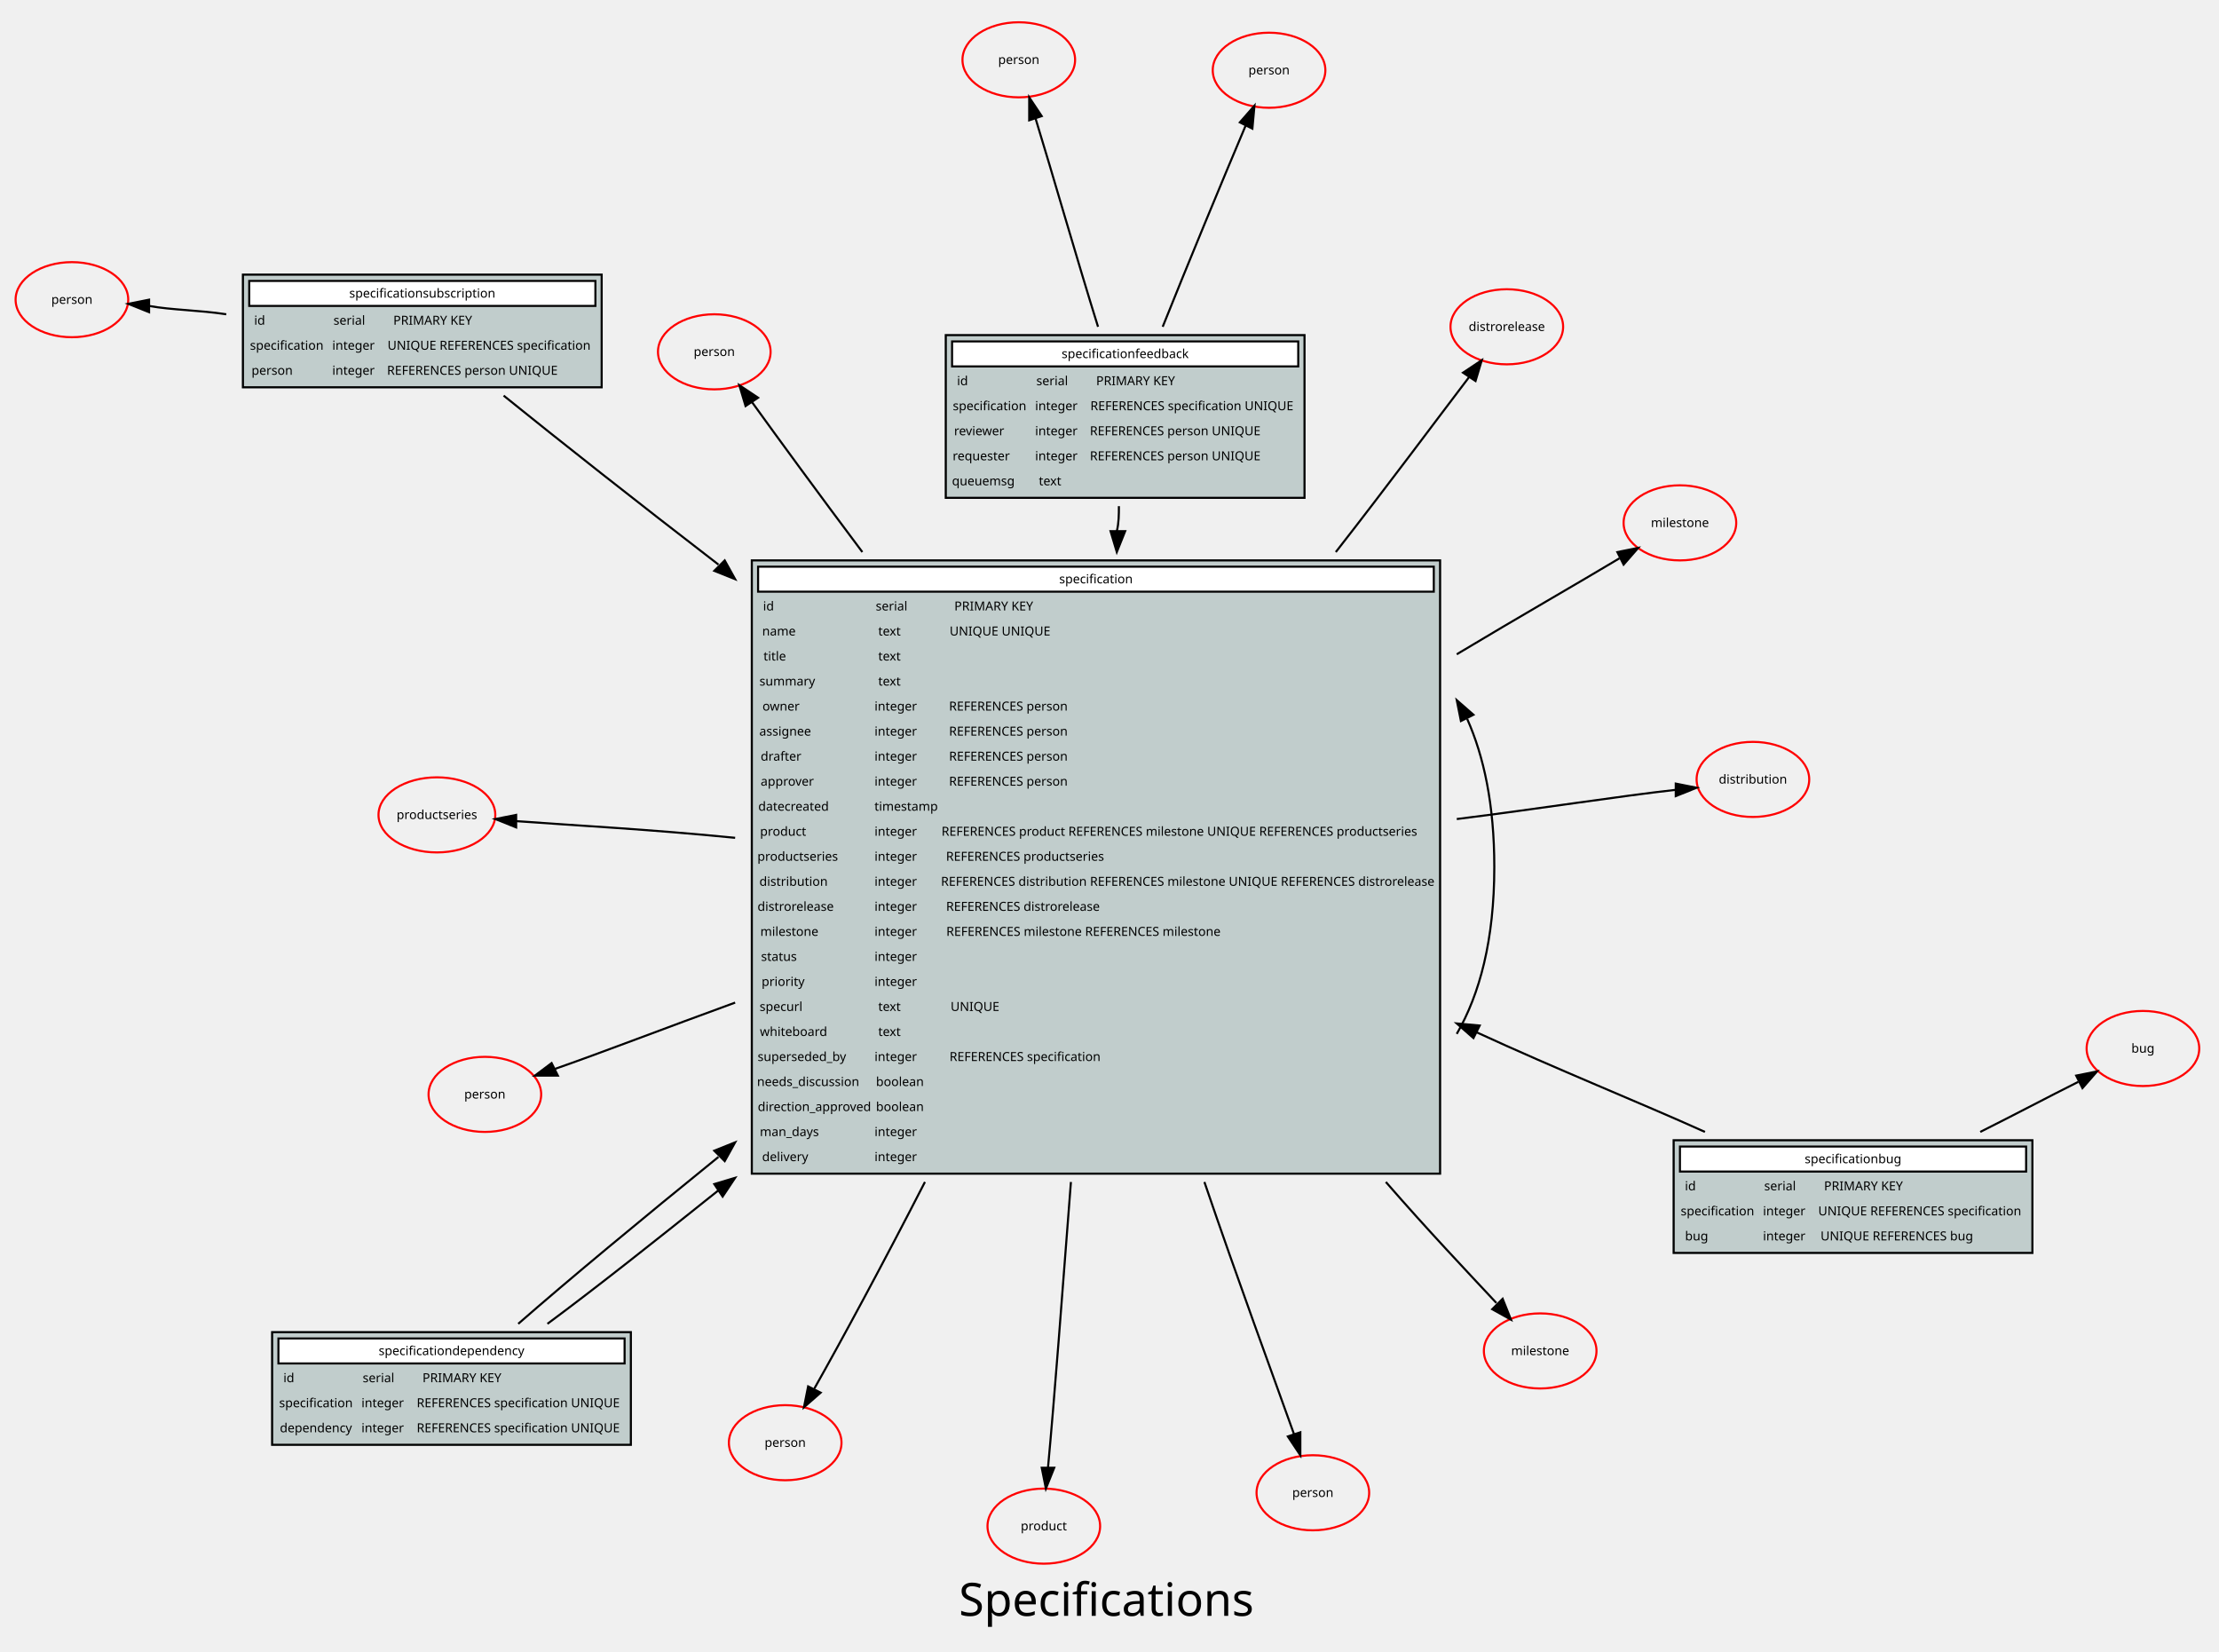
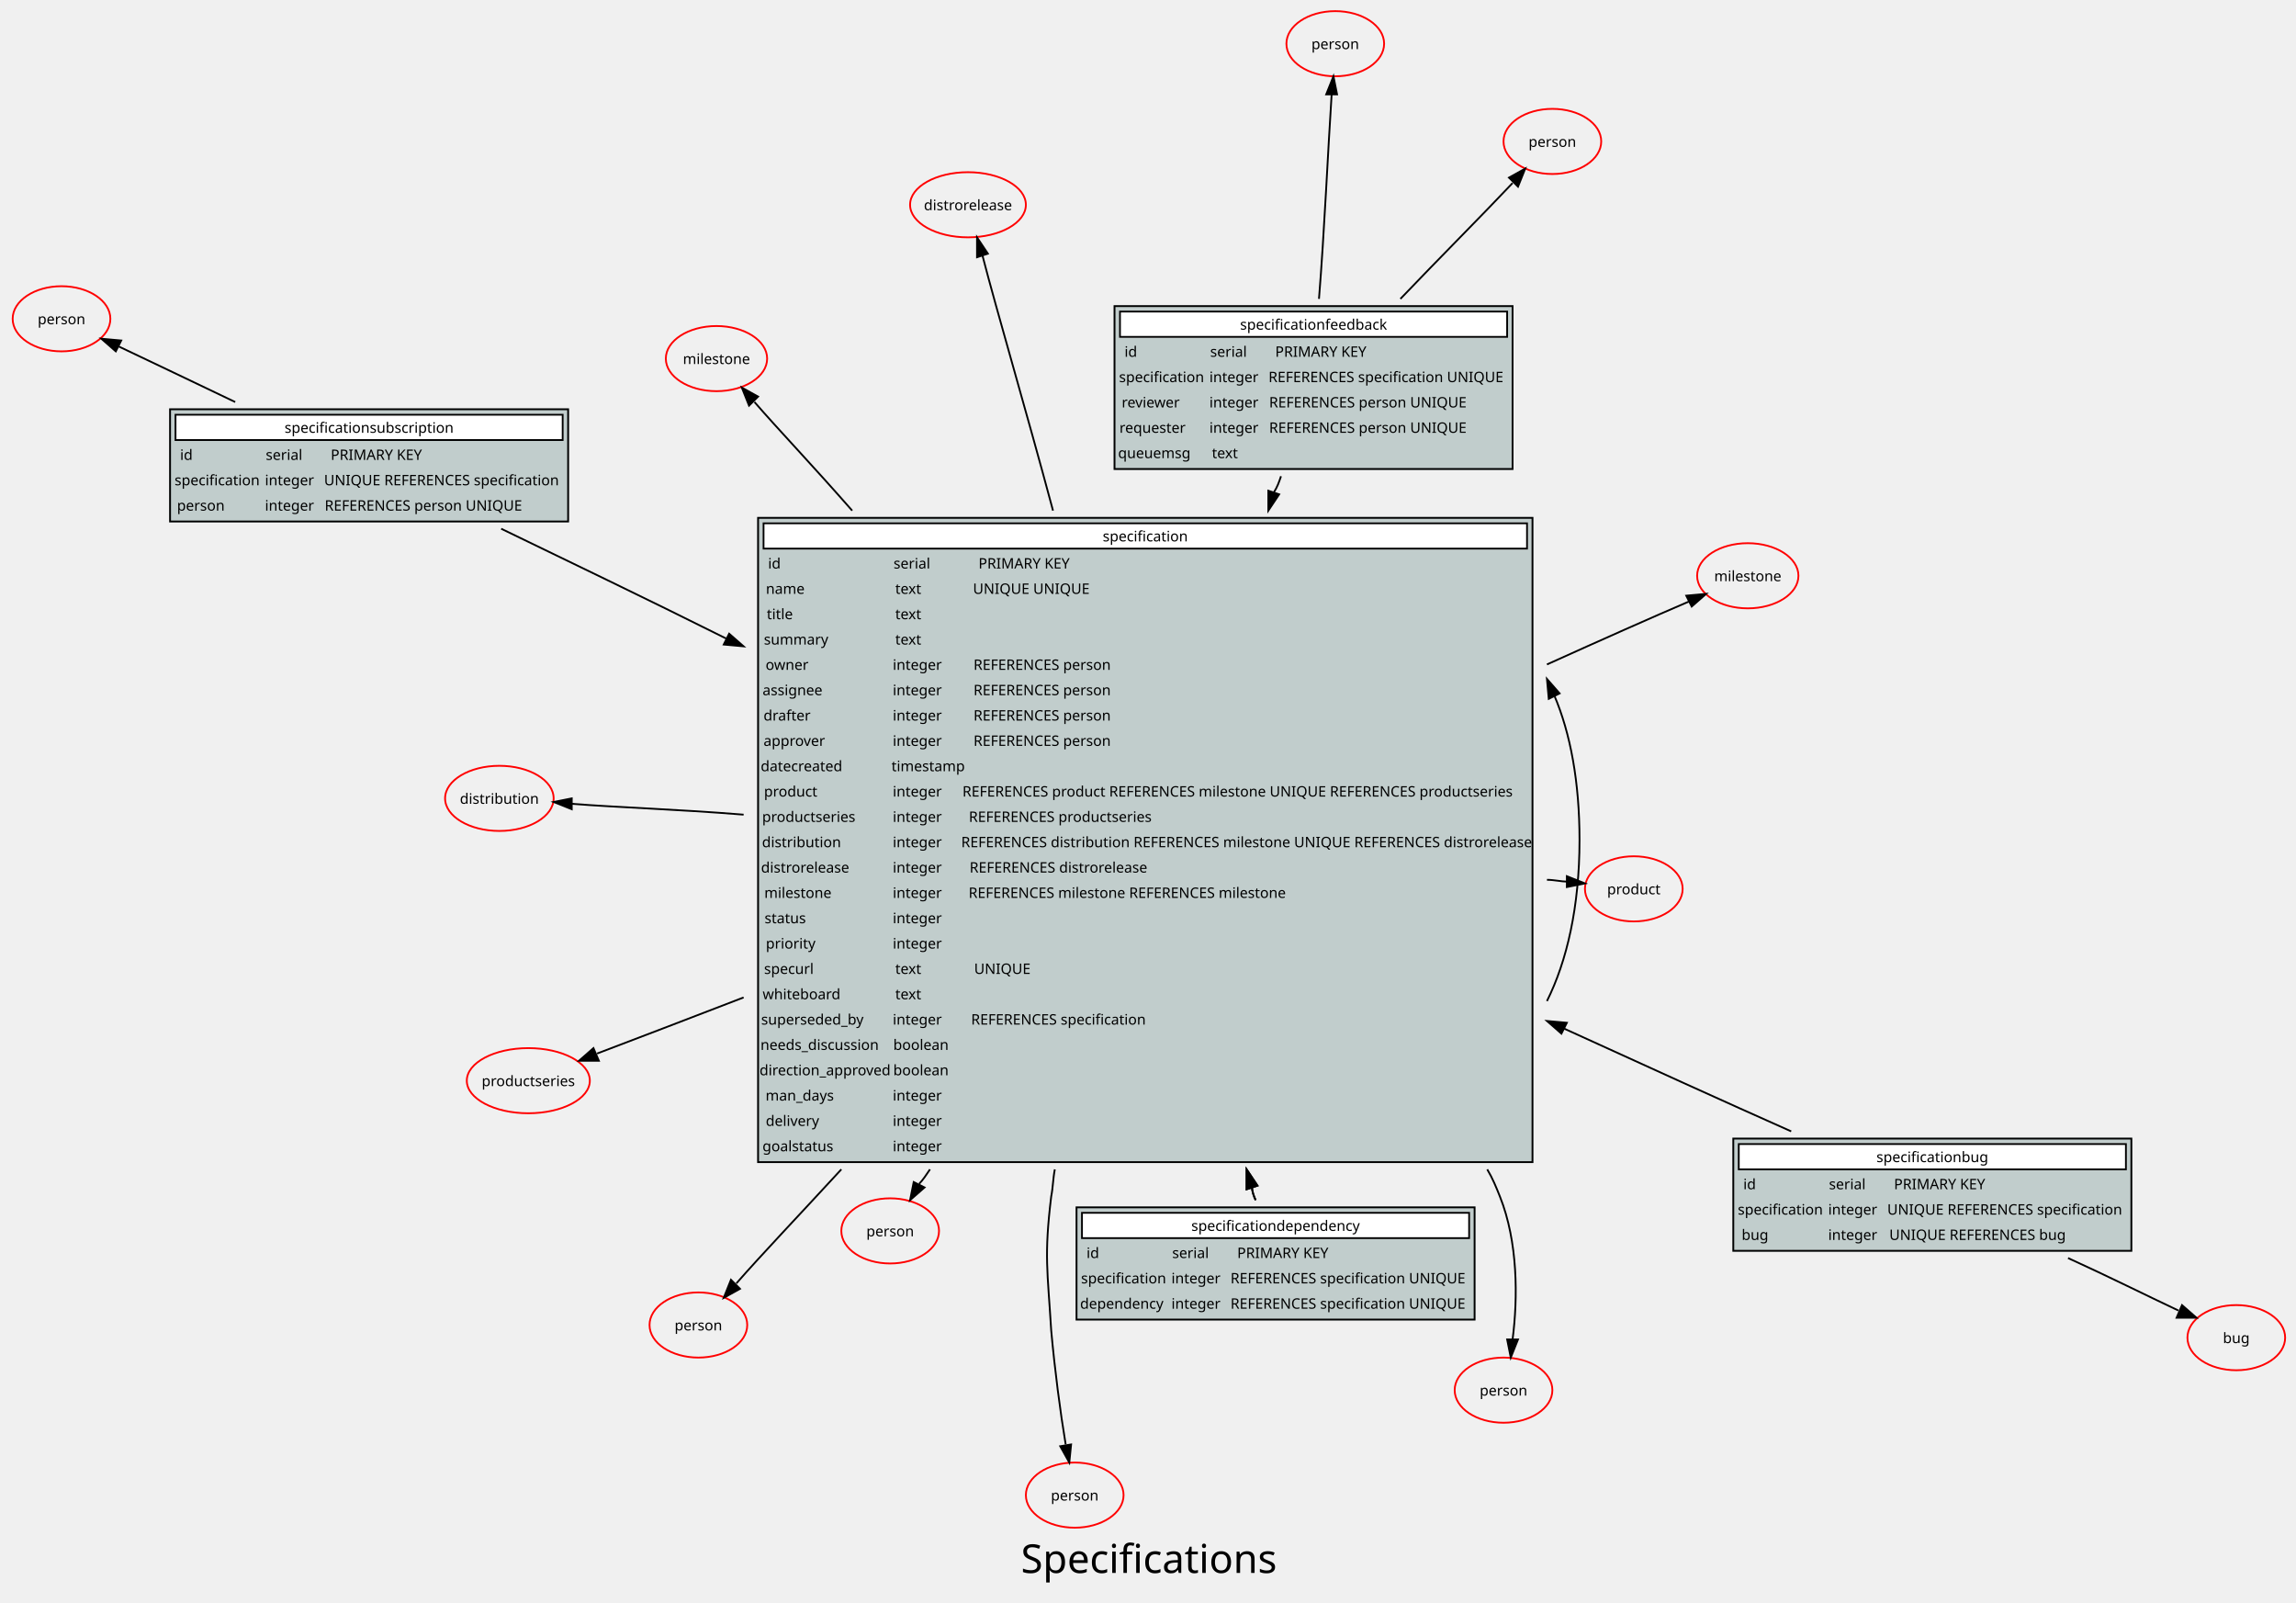
- <svg xmlns="http://www.w3.org/2000/svg" width="719px" height="535px" viewBox="-1 -1 718 534">
-   <g id="graph0" class="graph" transform="scale(0.674839)" style="font-family:Times-Roman;font-size:14.00;">
-     <text text-anchor="middle" style="font-size:22.00;" x="529" y="773">Specifications</text>
+ <svg xmlns="http://www.w3.org/2000/svg" width="1270px" height="886px" viewBox="-1 -1 1269 885">
+   <g id="graph0" class="graph" style="font-family:Times-Roman;font-size:14.00;">
+     <text text-anchor="middle" style="font-size:22.00;" x="634" y="868">Specifications</text>
    <g id="node1" class="node">
-       <polygon style="fill:#c1cdcc;stroke:#c1cdcc;" points="359,561 359,267 689,267 689,561 359,561" />
-       <polygon style="fill:white;stroke:white;" points="362,282 362,270 686,270 686,282 362,282" />
-       <text text-anchor="middle" style="font-size:6.00;" x="524" y="278">specification</text>
-       <polygon style="fill:none;stroke:black;" points="362,282 362,270 686,270 686,282 362,282" />
-       <text text-anchor="middle" style="font-size:6.00;" x="367" y="291">id</text>
-       <text text-anchor="middle" style="font-size:6.00;" x="426" y="291">serial</text>
-       <text text-anchor="middle" style="font-size:6.00;" x="475" y="291"> PRIMARY KEY </text>
-       <text text-anchor="middle" style="font-size:6.00;" x="372" y="303">name</text>
-       <text text-anchor="middle" style="font-size:6.00;" x="425" y="303">text</text>
-       <text text-anchor="middle" style="font-size:6.00;" x="478" y="303"> UNIQUE UNIQUE </text>
-       <text text-anchor="middle" style="font-size:6.00;" x="370" y="315">title</text>
-       <text text-anchor="middle" style="font-size:6.00;" x="425" y="315">text</text>
-       <text text-anchor="middle" style="font-size:6.00;" x="376" y="327">summary</text>
-       <text text-anchor="middle" style="font-size:6.00;" x="425" y="327">text</text>
-       <text text-anchor="middle" style="font-size:6.00;" x="373" y="339">owner</text>
-       <text text-anchor="middle" style="font-size:6.00;" x="428" y="339">integer</text>
-       <text text-anchor="middle" style="font-size:6.00;" x="482" y="339"> REFERENCES person </text>
-       <text text-anchor="middle" style="font-size:6.00;" x="375" y="351">assignee</text>
-       <text text-anchor="middle" style="font-size:6.00;" x="428" y="351">integer</text>
-       <text text-anchor="middle" style="font-size:6.00;" x="482" y="351"> REFERENCES person </text>
-       <text text-anchor="middle" style="font-size:6.00;" x="373" y="363">drafter</text>
-       <text text-anchor="middle" style="font-size:6.00;" x="428" y="363">integer</text>
-       <text text-anchor="middle" style="font-size:6.00;" x="482" y="363"> REFERENCES person </text>
-       <text text-anchor="middle" style="font-size:6.00;" x="376" y="375">approver</text>
-       <text text-anchor="middle" style="font-size:6.00;" x="428" y="375">integer</text>
-       <text text-anchor="middle" style="font-size:6.00;" x="482" y="375"> REFERENCES person </text>
-       <text text-anchor="middle" style="font-size:6.00;" x="379" y="387">datecreated</text>
-       <text text-anchor="middle" style="font-size:6.00;" x="433" y="387">timestamp</text>
-       <text text-anchor="middle" style="font-size:6.00;" x="374" y="399">product</text>
-       <text text-anchor="middle" style="font-size:6.00;" x="428" y="399">integer</text>
-       <text text-anchor="middle" style="font-size:6.00;" x="564" y="399"> REFERENCES product REFERENCES milestone UNIQUE REFERENCES productseries </text>
-       <text text-anchor="middle" style="font-size:6.00;" x="381" y="411">productseries</text>
-       <text text-anchor="middle" style="font-size:6.00;" x="428" y="411">integer</text>
-       <text text-anchor="middle" style="font-size:6.00;" x="490" y="411"> REFERENCES productseries </text>
-       <text text-anchor="middle" style="font-size:6.00;" x="379" y="423">distribution</text>
-       <text text-anchor="middle" style="font-size:6.00;" x="428" y="423">integer</text>
-       <text text-anchor="middle" style="font-size:6.00;" x="568" y="423"> REFERENCES distribution REFERENCES milestone UNIQUE REFERENCES distrorelease </text>
-       <text text-anchor="middle" style="font-size:6.00;" x="380" y="435">distrorelease</text>
-       <text text-anchor="middle" style="font-size:6.00;" x="428" y="435">integer</text>
-       <text text-anchor="middle" style="font-size:6.00;" x="489" y="435"> REFERENCES distrorelease </text>
-       <text text-anchor="middle" style="font-size:6.00;" x="377" y="447">milestone</text>
-       <text text-anchor="middle" style="font-size:6.00;" x="428" y="447">integer</text>
-       <text text-anchor="middle" style="font-size:6.00;" x="518" y="447"> REFERENCES milestone REFERENCES milestone </text>
-       <text text-anchor="middle" style="font-size:6.00;" x="372" y="459">status</text>
-       <text text-anchor="middle" style="font-size:6.00;" x="428" y="459">integer</text>
-       <text text-anchor="middle" style="font-size:6.00;" x="374" y="471">priority</text>
-       <text text-anchor="middle" style="font-size:6.00;" x="428" y="471">integer</text>
-       <text text-anchor="middle" style="font-size:6.00;" x="373" y="483">specurl</text>
-       <text text-anchor="middle" style="font-size:6.00;" x="425" y="483">text</text>
-       <text text-anchor="middle" style="font-size:6.00;" x="466" y="483"> UNIQUE </text>
-       <text text-anchor="middle" style="font-size:6.00;" x="379" y="495">whiteboard</text>
-       <text text-anchor="middle" style="font-size:6.00;" x="425" y="495">text</text>
-       <text text-anchor="middle" style="font-size:6.00;" x="383" y="507">superseded_by</text>
-       <text text-anchor="middle" style="font-size:6.00;" x="428" y="507">integer</text>
-       <text text-anchor="middle" style="font-size:6.00;" x="490" y="507"> REFERENCES specification </text>
-       <text text-anchor="middle" style="font-size:6.00;" x="386" y="519">needs_discussion</text>
-       <text text-anchor="middle" style="font-size:6.00;" x="430" y="519">boolean</text>
-       <text text-anchor="middle" style="font-size:6.00;" x="389" y="531">direction_approved</text>
-       <text text-anchor="middle" style="font-size:6.00;" x="430" y="531">boolean</text>
-       <text text-anchor="middle" style="font-size:6.00;" x="377" y="543">man_days</text>
-       <text text-anchor="middle" style="font-size:6.00;" x="428" y="543">integer</text>
-       <text text-anchor="middle" style="font-size:6.00;" x="375" y="555">delivery</text>
-       <text text-anchor="middle" style="font-size:6.00;" x="428" y="555">integer</text>
-       <polygon style="fill:none;stroke:black;" points="359,561 359,267 689,267 689,561 359,561" />
+       <polygon style="fill:#c1cdcc;stroke:#c1cdcc;" points="418,641 418,285 846,285 846,641 418,641" />
+       <polygon style="fill:white;stroke:white;" points="421,302 421,288 843,288 843,302 421,302" />
+       <text text-anchor="middle" style="font-size:8.00;" x="632" y="298">specification</text>
+       <polygon style="fill:none;stroke:black;" points="421,302 421,288 843,288 843,302 421,302" />
+       <text text-anchor="middle" style="font-size:8.00;" x="427" y="313">id</text>
+       <text text-anchor="middle" style="font-size:8.00;" x="503" y="313">serial</text>
+       <text text-anchor="middle" style="font-size:8.00;" x="565" y="313"> PRIMARY KEY </text>
+       <text text-anchor="middle" style="font-size:8.00;" x="433" y="327">name</text>
+       <text text-anchor="middle" style="font-size:8.00;" x="501" y="327">text</text>
+       <text text-anchor="middle" style="font-size:8.00;" x="569" y="327"> UNIQUE UNIQUE </text>
+       <text text-anchor="middle" style="font-size:8.00;" x="430" y="341">title</text>
+       <text text-anchor="middle" style="font-size:8.00;" x="501" y="341">text</text>
+       <text text-anchor="middle" style="font-size:8.00;" x="439" y="355">summary</text>
+       <text text-anchor="middle" style="font-size:8.00;" x="501" y="355">text</text>
+       <text text-anchor="middle" style="font-size:8.00;" x="434" y="369">owner</text>
+       <text text-anchor="middle" style="font-size:8.00;" x="506" y="369">integer</text>
+       <text text-anchor="middle" style="font-size:8.00;" x="575" y="369"> REFERENCES person </text>
+       <text text-anchor="middle" style="font-size:8.00;" x="437" y="383">assignee</text>
+       <text text-anchor="middle" style="font-size:8.00;" x="506" y="383">integer</text>
+       <text text-anchor="middle" style="font-size:8.00;" x="575" y="383"> REFERENCES person </text>
+       <text text-anchor="middle" style="font-size:8.00;" x="434" y="397">drafter</text>
+       <text text-anchor="middle" style="font-size:8.00;" x="506" y="397">integer</text>
+       <text text-anchor="middle" style="font-size:8.00;" x="575" y="397"> REFERENCES person </text>
+       <text text-anchor="middle" style="font-size:8.00;" x="438" y="411">approver</text>
+       <text text-anchor="middle" style="font-size:8.00;" x="506" y="411">integer</text>
+       <text text-anchor="middle" style="font-size:8.00;" x="575" y="411"> REFERENCES person </text>
+       <text text-anchor="middle" style="font-size:8.00;" x="442" y="425">datecreated</text>
+       <text text-anchor="middle" style="font-size:8.00;" x="512" y="425">timestamp</text>
+       <text text-anchor="middle" style="font-size:8.00;" x="436" y="439">product</text>
+       <text text-anchor="middle" style="font-size:8.00;" x="506" y="439">integer</text>
+       <text text-anchor="middle" style="font-size:8.00;" x="683" y="439"> REFERENCES product REFERENCES milestone UNIQUE REFERENCES productseries </text>
+       <text text-anchor="middle" style="font-size:8.00;" x="446" y="453">productseries</text>
+       <text text-anchor="middle" style="font-size:8.00;" x="506" y="453">integer</text>
+       <text text-anchor="middle" style="font-size:8.00;" x="585" y="453"> REFERENCES productseries </text>
+       <text text-anchor="middle" style="font-size:8.00;" x="442" y="467">distribution</text>
+       <text text-anchor="middle" style="font-size:8.00;" x="506" y="467">integer</text>
+       <text text-anchor="middle" style="font-size:8.00;" x="688" y="467"> REFERENCES distribution REFERENCES milestone UNIQUE REFERENCES distrorelease </text>
+       <text text-anchor="middle" style="font-size:8.00;" x="444" y="481">distrorelease</text>
+       <text text-anchor="middle" style="font-size:8.00;" x="506" y="481">integer</text>
+       <text text-anchor="middle" style="font-size:8.00;" x="584" y="481"> REFERENCES distrorelease </text>
+       <text text-anchor="middle" style="font-size:8.00;" x="440" y="495">milestone</text>
+       <text text-anchor="middle" style="font-size:8.00;" x="506" y="495">integer</text>
+       <text text-anchor="middle" style="font-size:8.00;" x="622" y="495"> REFERENCES milestone REFERENCES milestone </text>
+       <text text-anchor="middle" style="font-size:8.00;" x="433" y="509">status</text>
+       <text text-anchor="middle" style="font-size:8.00;" x="506" y="509">integer</text>
+       <text text-anchor="middle" style="font-size:8.00;" x="436" y="523">priority</text>
+       <text text-anchor="middle" style="font-size:8.00;" x="506" y="523">integer</text>
+       <text text-anchor="middle" style="font-size:8.00;" x="435" y="537">specurl</text>
+       <text text-anchor="middle" style="font-size:8.00;" x="501" y="537">text</text>
+       <text text-anchor="middle" style="font-size:8.00;" x="553" y="537"> UNIQUE </text>
+       <text text-anchor="middle" style="font-size:8.00;" x="442" y="551">whiteboard</text>
+       <text text-anchor="middle" style="font-size:8.00;" x="501" y="551">text</text>
+       <text text-anchor="middle" style="font-size:8.00;" x="448" y="565">superseded_by</text>
+       <text text-anchor="middle" style="font-size:8.00;" x="506" y="565">integer</text>
+       <text text-anchor="middle" style="font-size:8.00;" x="584" y="565"> REFERENCES specification </text>
+       <text text-anchor="middle" style="font-size:8.00;" x="452" y="579">needs_discussion</text>
+       <text text-anchor="middle" style="font-size:8.00;" x="508" y="579">boolean</text>
+       <text text-anchor="middle" style="font-size:8.00;" x="455" y="593">direction_approved</text>
+       <text text-anchor="middle" style="font-size:8.00;" x="508" y="593">boolean</text>
+       <text text-anchor="middle" style="font-size:8.00;" x="441" y="607">man_days</text>
+       <text text-anchor="middle" style="font-size:8.00;" x="506" y="607">integer</text>
+       <text text-anchor="middle" style="font-size:8.00;" x="437" y="621">delivery</text>
+       <text text-anchor="middle" style="font-size:8.00;" x="506" y="621">integer</text>
+       <text text-anchor="middle" style="font-size:8.00;" x="440" y="635">goalstatus</text>
+       <text text-anchor="middle" style="font-size:8.00;" x="506" y="635">integer</text>
+       <polygon style="fill:none;stroke:black;" points="418,641 418,285 846,285 846,641 418,641" />
    </g>
    <g id="edge22" class="edge">
-       <path style="fill:none;stroke:black;" d="M697,494C708,475 715,449 715,414 715,384 710,361 702,343" />
-       <polygon style="fill:black;stroke:black;" points="699,344 697,334 705,341 699,344" />
+       <path style="fill:none;stroke:black;" d="M854,552C865,530 872,500 872,463 872,431 867,404 858,383" />
+       <polygon style="fill:black;stroke:black;" points="855,385 854,374 861,382 855,385" />
    </g>
    <g id="node6" class="node">
-       <ellipse cx="341" cy="167" rx="27" ry="18" style="fill:none;stroke:red;" />
-       <text text-anchor="middle" style="font-size:6.00;" x="341" y="169">person</text>
+       <ellipse cx="491" cy="679" rx="27" ry="18" style="fill:none;stroke:red;" />
+       <text text-anchor="middle" style="font-size:8.00;" x="491" y="682">person</text>
    </g>
    <g id="edge2" class="edge">
-       <path style="fill:none;stroke:black;" d="M412,263C391,235 372,209 359,191" />
-       <polygon style="fill:black;stroke:black;" points="356,193 353,183 362,189 356,193" />
+       <path style="fill:none;stroke:black;" d="M513,645C511,648 509,651 507,653" />
+       <polygon style="fill:black;stroke:black;" points="510,655 502,662 504,652 510,655" />
    </g>
    <g id="node8" class="node">
-       <ellipse cx="231" cy="523" rx="27" ry="18" style="fill:none;stroke:red;" />
-       <text text-anchor="middle" style="font-size:6.00;" x="231" y="525">person</text>
+       <ellipse cx="385" cy="731" rx="27" ry="18" style="fill:none;stroke:red;" />
+       <text text-anchor="middle" style="font-size:8.00;" x="385" y="734">person</text>
    </g>
    <g id="edge4" class="edge">
-       <path style="fill:none;stroke:black;" d="M351,479C318,491 287,503 264,511" />
-       <polygon style="fill:black;stroke:black;" points="266,514 255,514 263,508 266,514" />
+       <path style="fill:none;stroke:black;" d="M464,645C441,670 420,692 406,708" />
+       <polygon style="fill:black;stroke:black;" points="408,711 399,716 403,706 408,711" />
    </g>
    <g id="node10" class="node">
-       <ellipse cx="628" cy="714" rx="27" ry="18" style="fill:none;stroke:red;" />
-       <text text-anchor="middle" style="font-size:6.00;" x="628" y="716">person</text>
+       <ellipse cx="593" cy="825" rx="27" ry="18" style="fill:none;stroke:red;" />
+       <text text-anchor="middle" style="font-size:8.00;" x="593" y="828">person</text>
    </g>
    <g id="edge6" class="edge">
-       <path style="fill:none;stroke:black;" d="M576,565C592,612 609,658 619,686" />
-       <polygon style="fill:black;stroke:black;" points="622,685 622,696 616,687 622,685" />
+       <path style="fill:none;stroke:black;" d="M582,645C581,650 581,655 580,660 576,693 578,701 580,734 582,756 585,779 588,797" />
+       <polygon style="fill:black;stroke:black;" points="591,797 590,807 585,798 591,797" />
    </g>
    <g id="node12" class="node">
-       <ellipse cx="375" cy="690" rx="27" ry="18" style="fill:none;stroke:red;" />
-       <text text-anchor="middle" style="font-size:6.00;" x="375" y="692">person</text>
+       <ellipse cx="830" cy="767" rx="27" ry="18" style="fill:none;stroke:red;" />
+       <text text-anchor="middle" style="font-size:8.00;" x="830" y="770">person</text>
    </g>
    <g id="edge8" class="edge">
-       <path style="fill:none;stroke:black;" d="M442,565C422,604 402,641 389,664" />
-       <polygon style="fill:black;stroke:black;" points="392,666 384,673 386,663 392,666" />
+       <path style="fill:none;stroke:black;" d="M821,645C824,650 826,655 828,660 838,685 838,716 835,739" />
+       <polygon style="fill:black;stroke:black;" points="838,739 834,749 832,739 838,739" />
    </g>
    <g id="node14" class="node">
-       <ellipse cx="499" cy="730" rx="27" ry="18" style="fill:none;stroke:red;" />
-       <text text-anchor="middle" style="font-size:6.00;" x="499" y="732">product</text>
+       <ellipse cx="902" cy="490" rx="27" ry="18" style="fill:none;stroke:red;" />
+       <text text-anchor="middle" style="font-size:8.00;" x="902" y="493">product</text>
    </g>
    <g id="edge10" class="edge">
-       <path style="fill:none;stroke:black;" d="M512,565C508,617 504,670 501,702" />
-       <polygon style="fill:black;stroke:black;" points="504,702 500,712 498,702 504,702" />
+       <path style="fill:none;stroke:black;" d="M854,485C858,485 862,486 865,486" />
+       <polygon style="fill:black;stroke:black;" points="865,483 875,487 865,489 865,483" />
    </g>
    <g id="node16" class="node">
-       <ellipse cx="737" cy="646" rx="27" ry="18" style="fill:none;stroke:red;" />
-       <text text-anchor="middle" style="font-size:6.00;" x="737" y="648">milestone</text>
+       <ellipse cx="395" cy="197" rx="28" ry="18" style="fill:none;stroke:red;" />
+       <text text-anchor="middle" style="font-size:8.00;" x="395" y="200">milestone</text>
    </g>
    <g id="edge12" class="edge">
-       <path style="fill:none;stroke:black;" d="M663,565C683,588 702,608 716,623" />
-       <polygon style="fill:black;stroke:black;" points="719,621 723,631 714,626 719,621" />
+       <path style="fill:none;stroke:black;" d="M470,281C449,257 429,236 416,221" />
+       <polygon style="fill:black;stroke:black;" points="413,223 409,213 418,218 413,223" />
    </g>
    <g id="node18" class="node">
-       <ellipse cx="208" cy="389" rx="28" ry="18" style="fill:none;stroke:red;" />
-       <text text-anchor="middle" style="font-size:6.00;" x="208" y="391">productseries</text>
+       <ellipse cx="291" cy="596" rx="34" ry="18" style="fill:none;stroke:red;" />
+       <text text-anchor="middle" style="font-size:8.00;" x="291" y="599">productseries</text>
    </g>
    <g id="edge14" class="edge">
-       <path style="fill:none;stroke:black;" d="M351,400C311,396 273,394 246,392" />
-       <polygon style="fill:black;stroke:black;" points="246,395 236,391 246,389 246,395" />
+       <path style="fill:none;stroke:black;" d="M410,550C379,562 350,573 329,581" />
+       <polygon style="fill:black;stroke:black;" points="330,585 319,585 327,578 330,585" />
    </g>
    <g id="node20" class="node">
-       <ellipse cx="839" cy="372" rx="27" ry="18" style="fill:none;stroke:red;" />
-       <text text-anchor="middle" style="font-size:6.00;" x="839" y="374">distribution</text>
+       <ellipse cx="275" cy="440" rx="30" ry="18" style="fill:none;stroke:red;" />
+       <text text-anchor="middle" style="font-size:8.00;" x="275" y="443">distribution</text>
    </g>
    <g id="edge16" class="edge">
-       <path style="fill:none;stroke:black;" d="M697,391C737,386 775,380 802,377" />
-       <polygon style="fill:black;stroke:black;" points="802,374 812,376 802,380 802,374" />
+       <path style="fill:none;stroke:black;" d="M410,449C373,446 340,445 315,443" />
+       <polygon style="fill:black;stroke:black;" points="315,446 305,442 315,440 315,446" />
    </g>
    <g id="node22" class="node">
-       <ellipse cx="804" cy="249" rx="27" ry="18" style="fill:none;stroke:red;" />
-       <text text-anchor="middle" style="font-size:6.00;" x="804" y="251">milestone</text>
+       <ellipse cx="965" cy="317" rx="28" ry="18" style="fill:none;stroke:red;" />
+       <text text-anchor="middle" style="font-size:8.00;" x="965" y="320">milestone</text>
    </g>
    <g id="edge18" class="edge">
-       <path style="fill:none;stroke:black;" d="M697,312C727,294 755,278 775,266" />
-       <polygon style="fill:black;stroke:black;" points="774,263 784,261 777,269 774,263" />
+       <path style="fill:none;stroke:black;" d="M854,366C885,352 912,340 933,331" />
+       <polygon style="fill:black;stroke:black;" points="931,328 942,327 934,334 931,328" />
    </g>
    <g id="node24" class="node">
-       <ellipse cx="721" cy="155" rx="27" ry="18" style="fill:none;stroke:red;" />
-       <text text-anchor="middle" style="font-size:6.00;" x="721" y="157">distrorelease</text>
+       <ellipse cx="534" cy="112" rx="32" ry="18" style="fill:none;stroke:red;" />
+       <text text-anchor="middle" style="font-size:8.00;" x="534" y="115">distrorelease</text>
    </g>
    <g id="edge20" class="edge">
-       <path style="fill:none;stroke:black;" d="M639,263C664,231 687,200 703,179" />
-       <polygon style="fill:black;stroke:black;" points="700,177 709,171 706,181 700,177" />
+       <path style="fill:none;stroke:black;" d="M581,281C566,225 550,171 542,140" />
+       <polygon style="fill:black;stroke:black;" points="539,141 539,130 545,139 539,141" />
    </g>
    <g id="node2" class="node">
-       <polygon style="fill:#c1cdcc;stroke:#c1cdcc;" points="801,599 801,545 973,545 973,599 801,599" />
-       <polygon style="fill:white;stroke:white;" points="804,560 804,548 970,548 970,560 804,560" />
-       <text text-anchor="middle" style="font-size:6.00;" x="887" y="556">specificationbug</text>
-       <polygon style="fill:none;stroke:black;" points="804,560 804,548 970,548 970,560 804,560" />
-       <text text-anchor="middle" style="font-size:6.00;" x="809" y="569">id</text>
-       <text text-anchor="middle" style="font-size:6.00;" x="852" y="569">serial</text>
-       <text text-anchor="middle" style="font-size:6.00;" x="892" y="569"> PRIMARY KEY </text>
-       <text text-anchor="middle" style="font-size:6.00;" x="822" y="581">specification</text>
-       <text text-anchor="middle" style="font-size:6.00;" x="854" y="581">integer</text>
-       <text text-anchor="middle" style="font-size:6.00;" x="919" y="581"> UNIQUE REFERENCES specification </text>
-       <text text-anchor="middle" style="font-size:6.00;" x="812" y="593">bug</text>
-       <text text-anchor="middle" style="font-size:6.00;" x="854" y="593">integer</text>
-       <text text-anchor="middle" style="font-size:6.00;" x="908" y="593"> UNIQUE REFERENCES bug </text>
-       <polygon style="fill:none;stroke:black;" points="801,599 801,545 973,545 973,599 801,599" />
+       <polygon style="fill:#c1cdcc;stroke:#c1cdcc;" points="957,690 957,628 1177,628 1177,690 957,690" />
+       <polygon style="fill:white;stroke:white;" points="960,645 960,631 1174,631 1174,645 960,645" />
+       <text text-anchor="middle" style="font-size:8.00;" x="1067" y="641">specificationbug</text>
+       <polygon style="fill:none;stroke:black;" points="960,645 960,631 1174,631 1174,645 960,645" />
+       <text text-anchor="middle" style="font-size:8.00;" x="966" y="656">id</text>
+       <text text-anchor="middle" style="font-size:8.00;" x="1020" y="656">serial</text>
+       <text text-anchor="middle" style="font-size:8.00;" x="1071" y="656"> PRIMARY KEY </text>
+       <text text-anchor="middle" style="font-size:8.00;" x="983" y="670">specification</text>
+       <text text-anchor="middle" style="font-size:8.00;" x="1023" y="670">integer</text>
+       <text text-anchor="middle" style="font-size:8.00;" x="1107" y="670"> UNIQUE REFERENCES specification </text>
+       <text text-anchor="middle" style="font-size:8.00;" x="969" y="684">bug</text>
+       <text text-anchor="middle" style="font-size:8.00;" x="1023" y="684">integer</text>
+       <text text-anchor="middle" style="font-size:8.00;" x="1092" y="684"> UNIQUE REFERENCES bug </text>
+       <polygon style="fill:none;stroke:black;" points="957,690 957,628 1177,628 1177,690 957,690" />
    </g>
    <g id="edge24" class="edge">
-       <path style="fill:none;stroke:black;" d="M816,541C785,527 745,511 706,493" />
-       <polygon style="fill:black;stroke:black;" points="705,496 697,489 708,490 705,496" />
+       <path style="fill:none;stroke:black;" d="M989,624C953,608 909,588 863,567" />
+       <polygon style="fill:black;stroke:black;" points="862,570 854,563 865,564 862,570" />
    </g>
    <g id="node28" class="node">
-       <ellipse cx="1026" cy="501" rx="27" ry="18" style="fill:none;stroke:red;" />
-       <text text-anchor="middle" style="font-size:6.00;" x="1026" y="503">bug</text>
+       <ellipse cx="1235" cy="738" rx="27" ry="18" style="fill:none;stroke:red;" />
+       <text text-anchor="middle" style="font-size:8.00;" x="1235" y="741">bug</text>
    </g>
    <g id="edge26" class="edge">
-       <path style="fill:none;stroke:black;" d="M948,541C964,533 981,524 995,517" />
-       <polygon style="fill:black;stroke:black;" points="994,514 1004,512 997,520 994,514" />
+       <path style="fill:none;stroke:black;" d="M1142,694C1164,704 1186,715 1203,723" />
+       <polygon style="fill:black;stroke:black;" points="1205,720 1213,727 1202,727 1205,720" />
    </g>
    <g id="node3" class="node">
-       <polygon style="fill:#c1cdcc;stroke:#c1cdcc;" points="129,691 129,637 301,637 301,691 129,691" />
-       <polygon style="fill:white;stroke:white;" points="132,652 132,640 298,640 298,652 132,652" />
-       <text text-anchor="middle" style="font-size:6.00;" x="215" y="648">specificationdependency</text>
-       <polygon style="fill:none;stroke:black;" points="132,652 132,640 298,640 298,652 132,652" />
-       <text text-anchor="middle" style="font-size:6.00;" x="137" y="661">id</text>
-       <text text-anchor="middle" style="font-size:6.00;" x="180" y="661">serial</text>
-       <text text-anchor="middle" style="font-size:6.00;" x="220" y="661"> PRIMARY KEY </text>
-       <text text-anchor="middle" style="font-size:6.00;" x="150" y="673">specification</text>
-       <text text-anchor="middle" style="font-size:6.00;" x="182" y="673">integer</text>
-       <text text-anchor="middle" style="font-size:6.00;" x="247" y="673"> REFERENCES specification UNIQUE </text>
-       <text text-anchor="middle" style="font-size:6.00;" x="150" y="685">dependency</text>
-       <text text-anchor="middle" style="font-size:6.00;" x="182" y="685">integer</text>
-       <text text-anchor="middle" style="font-size:6.00;" x="247" y="685"> REFERENCES specification UNIQUE </text>
-       <polygon style="fill:none;stroke:black;" points="129,691 129,637 301,637 301,691 129,691" />
+       <polygon style="fill:#c1cdcc;stroke:#c1cdcc;" points="594,728 594,666 814,666 814,728 594,728" />
+       <polygon style="fill:white;stroke:white;" points="597,683 597,669 811,669 811,683 597,683" />
+       <text text-anchor="middle" style="font-size:8.00;" x="704" y="679">specificationdependency</text>
+       <polygon style="fill:none;stroke:black;" points="597,683 597,669 811,669 811,683 597,683" />
+       <text text-anchor="middle" style="font-size:8.00;" x="603" y="694">id</text>
+       <text text-anchor="middle" style="font-size:8.00;" x="657" y="694">serial</text>
+       <text text-anchor="middle" style="font-size:8.00;" x="708" y="694"> PRIMARY KEY </text>
+       <text text-anchor="middle" style="font-size:8.00;" x="620" y="708">specification</text>
+       <text text-anchor="middle" style="font-size:8.00;" x="660" y="708">integer</text>
+       <text text-anchor="middle" style="font-size:8.00;" x="744" y="708"> REFERENCES specification UNIQUE </text>
+       <text text-anchor="middle" style="font-size:8.00;" x="619" y="722">dependency</text>
+       <text text-anchor="middle" style="font-size:8.00;" x="660" y="722">integer</text>
+       <text text-anchor="middle" style="font-size:8.00;" x="744" y="722"> REFERENCES specification UNIQUE </text>
+       <polygon style="fill:none;stroke:black;" points="594,728 594,666 814,666 814,728 594,728" />
    </g>
    <g id="edge28" class="edge">
-       <path style="fill:none;stroke:black;" d="M247,633C271,612 306,583 343,553" />
-       <polygon style="fill:black;stroke:black;" points="341,550 351,546 346,555 341,550" />
+       <path style="fill:none;stroke:black;" d="M693,662C692,660 691,657 691,655" />
+       <polygon style="fill:black;stroke:black;" points="688,656 688,645 694,654 688,656" />
    </g>
    <g id="edge30" class="edge">
-       <path style="fill:none;stroke:black;" d="M261,633C284,616 313,593 343,569" />
-       <polygon style="fill:black;stroke:black;" points="341,566 351,563 345,572 341,566" />
+       <path style="fill:none;stroke:black;" d="M693,662C692,660 691,657 691,655" />
+       <polygon style="fill:black;stroke:black;" points="688,656 688,645 694,654 688,656" />
    </g>
    <g id="node4" class="node">
-       <polygon style="fill:#c1cdcc;stroke:#c1cdcc;" points="452,237 452,159 624,159 624,237 452,237" />
-       <polygon style="fill:white;stroke:white;" points="455,174 455,162 621,162 621,174 455,174" />
-       <text text-anchor="middle" style="font-size:6.00;" x="538" y="170">specificationfeedback</text>
-       <polygon style="fill:none;stroke:black;" points="455,174 455,162 621,162 621,174 455,174" />
-       <text text-anchor="middle" style="font-size:6.00;" x="460" y="183">id</text>
-       <text text-anchor="middle" style="font-size:6.00;" x="503" y="183">serial</text>
-       <text text-anchor="middle" style="font-size:6.00;" x="543" y="183"> PRIMARY KEY </text>
-       <text text-anchor="middle" style="font-size:6.00;" x="473" y="195">specification</text>
-       <text text-anchor="middle" style="font-size:6.00;" x="505" y="195">integer</text>
-       <text text-anchor="middle" style="font-size:6.00;" x="570" y="195"> REFERENCES specification UNIQUE </text>
-       <text text-anchor="middle" style="font-size:6.00;" x="468" y="207">reviewer</text>
-       <text text-anchor="middle" style="font-size:6.00;" x="505" y="207">integer</text>
-       <text text-anchor="middle" style="font-size:6.00;" x="562" y="207"> REFERENCES person UNIQUE </text>
-       <text text-anchor="middle" style="font-size:6.00;" x="469" y="219">requester</text>
-       <text text-anchor="middle" style="font-size:6.00;" x="505" y="219">integer</text>
-       <text text-anchor="middle" style="font-size:6.00;" x="562" y="219"> REFERENCES person UNIQUE </text>
-       <text text-anchor="middle" style="font-size:6.00;" x="470" y="231">queuemsg</text>
-       <text text-anchor="middle" style="font-size:6.00;" x="502" y="231">text</text>
-       <polygon style="fill:none;stroke:black;" points="452,237 452,159 624,159 624,237 452,237" />
+       <polygon style="fill:#c1cdcc;stroke:#c1cdcc;" points="615,258 615,168 835,168 835,258 615,258" />
+       <polygon style="fill:white;stroke:white;" points="618,185 618,171 832,171 832,185 618,185" />
+       <text text-anchor="middle" style="font-size:8.00;" x="725" y="181">specificationfeedback</text>
+       <polygon style="fill:none;stroke:black;" points="618,185 618,171 832,171 832,185 618,185" />
+       <text text-anchor="middle" style="font-size:8.00;" x="624" y="196">id</text>
+       <text text-anchor="middle" style="font-size:8.00;" x="678" y="196">serial</text>
+       <text text-anchor="middle" style="font-size:8.00;" x="729" y="196"> PRIMARY KEY </text>
+       <text text-anchor="middle" style="font-size:8.00;" x="641" y="210">specification</text>
+       <text text-anchor="middle" style="font-size:8.00;" x="681" y="210">integer</text>
+       <text text-anchor="middle" style="font-size:8.00;" x="765" y="210"> REFERENCES specification UNIQUE </text>
+       <text text-anchor="middle" style="font-size:8.00;" x="635" y="224">reviewer</text>
+       <text text-anchor="middle" style="font-size:8.00;" x="681" y="224">integer</text>
+       <text text-anchor="middle" style="font-size:8.00;" x="755" y="224"> REFERENCES person UNIQUE </text>
+       <text text-anchor="middle" style="font-size:8.00;" x="636" y="238">requester</text>
+       <text text-anchor="middle" style="font-size:8.00;" x="681" y="238">integer</text>
+       <text text-anchor="middle" style="font-size:8.00;" x="755" y="238"> REFERENCES person UNIQUE </text>
+       <text text-anchor="middle" style="font-size:8.00;" x="637" y="252">queuemsg</text>
+       <text text-anchor="middle" style="font-size:8.00;" x="676" y="252">text</text>
+       <polygon style="fill:none;stroke:black;" points="615,258 615,168 835,168 835,258 615,258" />
    </g>
    <g id="edge32" class="edge">
-       <path style="fill:none;stroke:black;" d="M535,241C535,245 535,249 534,253" />
-       <polygon style="fill:black;stroke:black;" points="538,253 534,263 531,253 538,253" />
+       <path style="fill:none;stroke:black;" d="M707,262C706,265 705,268 703,271" />
+       <polygon style="fill:black;stroke:black;" points="706,272 700,281 700,270 706,272" />
    </g>
    <g id="node33" class="node">
-       <ellipse cx="487" cy="27" rx="27" ry="18" style="fill:none;stroke:red;" />
-       <text text-anchor="middle" style="font-size:6.00;" x="487" y="29">person</text>
+       <ellipse cx="857" cy="77" rx="27" ry="18" style="fill:none;stroke:red;" />
+       <text text-anchor="middle" style="font-size:8.00;" x="857" y="80">person</text>
    </g>
    <g id="edge34" class="edge">
-       <path style="fill:none;stroke:black;" d="M525,155C515,123 503,81 495,55" />
-       <polygon style="fill:black;stroke:black;" points="492,56 492,45 498,54 492,56" />
+       <path style="fill:none;stroke:black;" d="M773,164C794,142 818,118 835,100" />
+       <polygon style="fill:black;stroke:black;" points="833,97 842,92 838,102 833,97" />
    </g>
    <g id="node35" class="node">
-       <ellipse cx="607" cy="32" rx="27" ry="18" style="fill:none;stroke:red;" />
-       <text text-anchor="middle" style="font-size:6.00;" x="607" y="34">person</text>
+       <ellipse cx="737" cy="23" rx="27" ry="18" style="fill:none;stroke:red;" />
+       <text text-anchor="middle" style="font-size:8.00;" x="737" y="26">person</text>
    </g>
    <g id="edge36" class="edge">
-       <path style="fill:none;stroke:black;" d="M556,155C568,125 585,84 596,58" />
-       <polygon style="fill:black;stroke:black;" points="593,57 600,49 599,60 593,57" />
+       <path style="fill:none;stroke:black;" d="M728,164C731,127 733,81 735,51" />
+       <polygon style="fill:black;stroke:black;" points="732,51 736,41 738,51 732,51" />
    </g>
    <g id="node5" class="node">
-       <polygon style="fill:#c1cdcc;stroke:#c1cdcc;" points="115,184 115,130 287,130 287,184 115,184" />
-       <polygon style="fill:white;stroke:white;" points="118,145 118,133 284,133 284,145 118,145" />
-       <text text-anchor="middle" style="font-size:6.00;" x="201" y="141">specificationsubscription</text>
-       <polygon style="fill:none;stroke:black;" points="118,145 118,133 284,133 284,145 118,145" />
-       <text text-anchor="middle" style="font-size:6.00;" x="123" y="154">id</text>
-       <text text-anchor="middle" style="font-size:6.00;" x="166" y="154">serial</text>
-       <text text-anchor="middle" style="font-size:6.00;" x="206" y="154"> PRIMARY KEY </text>
-       <text text-anchor="middle" style="font-size:6.00;" x="136" y="166">specification</text>
-       <text text-anchor="middle" style="font-size:6.00;" x="168" y="166">integer</text>
-       <text text-anchor="middle" style="font-size:6.00;" x="233" y="166"> UNIQUE REFERENCES specification </text>
-       <text text-anchor="middle" style="font-size:6.00;" x="129" y="178">person</text>
-       <text text-anchor="middle" style="font-size:6.00;" x="168" y="178">integer</text>
-       <text text-anchor="middle" style="font-size:6.00;" x="225" y="178"> REFERENCES person UNIQUE </text>
-       <polygon style="fill:none;stroke:black;" points="115,184 115,130 287,130 287,184 115,184" />
+       <polygon style="fill:#c1cdcc;stroke:#c1cdcc;" points="93,287 93,225 313,225 313,287 93,287" />
+       <polygon style="fill:white;stroke:white;" points="96,242 96,228 310,228 310,242 96,242" />
+       <text text-anchor="middle" style="font-size:8.00;" x="203" y="238">specificationsubscription</text>
+       <polygon style="fill:none;stroke:black;" points="96,242 96,228 310,228 310,242 96,242" />
+       <text text-anchor="middle" style="font-size:8.00;" x="102" y="253">id</text>
+       <text text-anchor="middle" style="font-size:8.00;" x="156" y="253">serial</text>
+       <text text-anchor="middle" style="font-size:8.00;" x="207" y="253"> PRIMARY KEY </text>
+       <text text-anchor="middle" style="font-size:8.00;" x="119" y="267">specification</text>
+       <text text-anchor="middle" style="font-size:8.00;" x="159" y="267">integer</text>
+       <text text-anchor="middle" style="font-size:8.00;" x="243" y="267"> UNIQUE REFERENCES specification </text>
+       <text text-anchor="middle" style="font-size:8.00;" x="110" y="281">person</text>
+       <text text-anchor="middle" style="font-size:8.00;" x="159" y="281">integer</text>
+       <text text-anchor="middle" style="font-size:8.00;" x="233" y="281"> REFERENCES person UNIQUE </text>
+       <polygon style="fill:none;stroke:black;" points="93,287 93,225 313,225 313,287 93,287" />
    </g>
    <g id="edge38" class="edge">
-       <path style="fill:none;stroke:black;" d="M240,188C266,209 304,239 343,269" />
-       <polygon style="fill:black;stroke:black;" points="346,267 351,276 341,272 346,267" />
+       <path style="fill:none;stroke:black;" d="M276,291C311,308 355,329 401,352" />
+       <polygon style="fill:black;stroke:black;" points="402,349 410,356 399,355 402,349" />
    </g>
    <g id="node38" class="node">
-       <ellipse cx="33" cy="142" rx="27" ry="18" style="fill:none;stroke:red;" />
-       <text text-anchor="middle" style="font-size:6.00;" x="33" y="144">person</text>
+       <ellipse cx="33" cy="175" rx="27" ry="18" style="fill:none;stroke:red;" />
+       <text text-anchor="middle" style="font-size:8.00;" x="33" y="178">person</text>
    </g>
    <g id="edge40" class="edge">
-       <path style="fill:none;stroke:black;" d="M107,149C94,147 81,147 70,145" />
-       <polygon style="fill:black;stroke:black;" points="70,148 60,144 70,142 70,148" />
+       <path style="fill:none;stroke:black;" d="M129,221C106,210 83,199 64,190" />
+       <polygon style="fill:black;stroke:black;" points="63,193 55,186 66,187 63,193" />
    </g>
  </g>
</svg>
